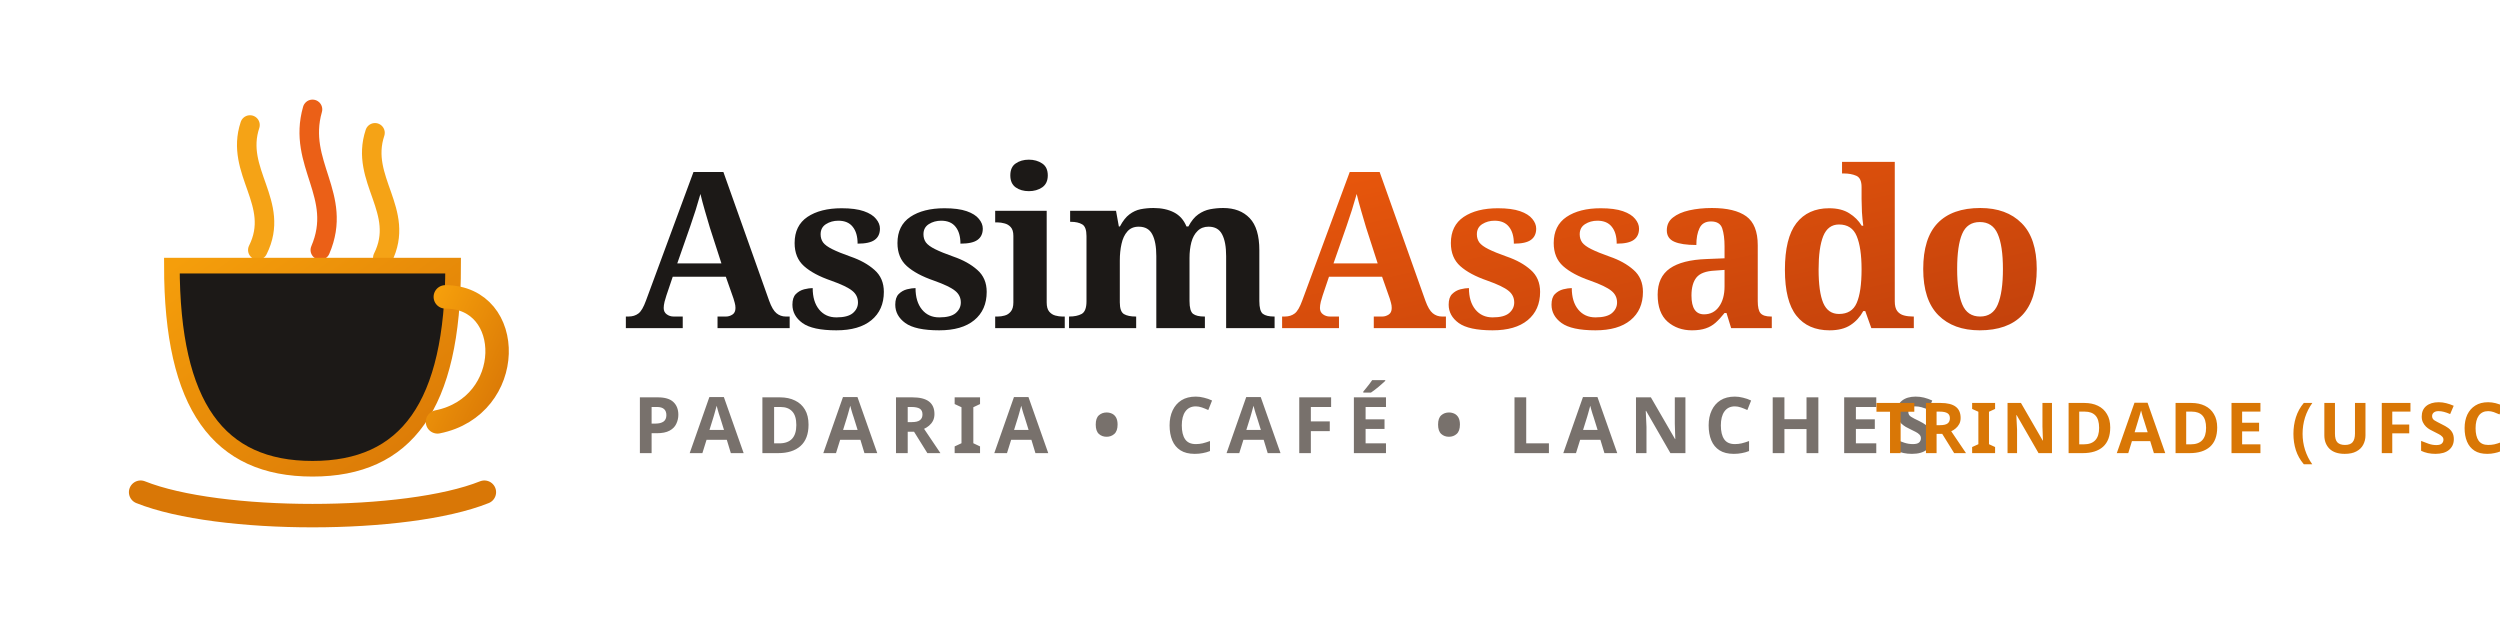
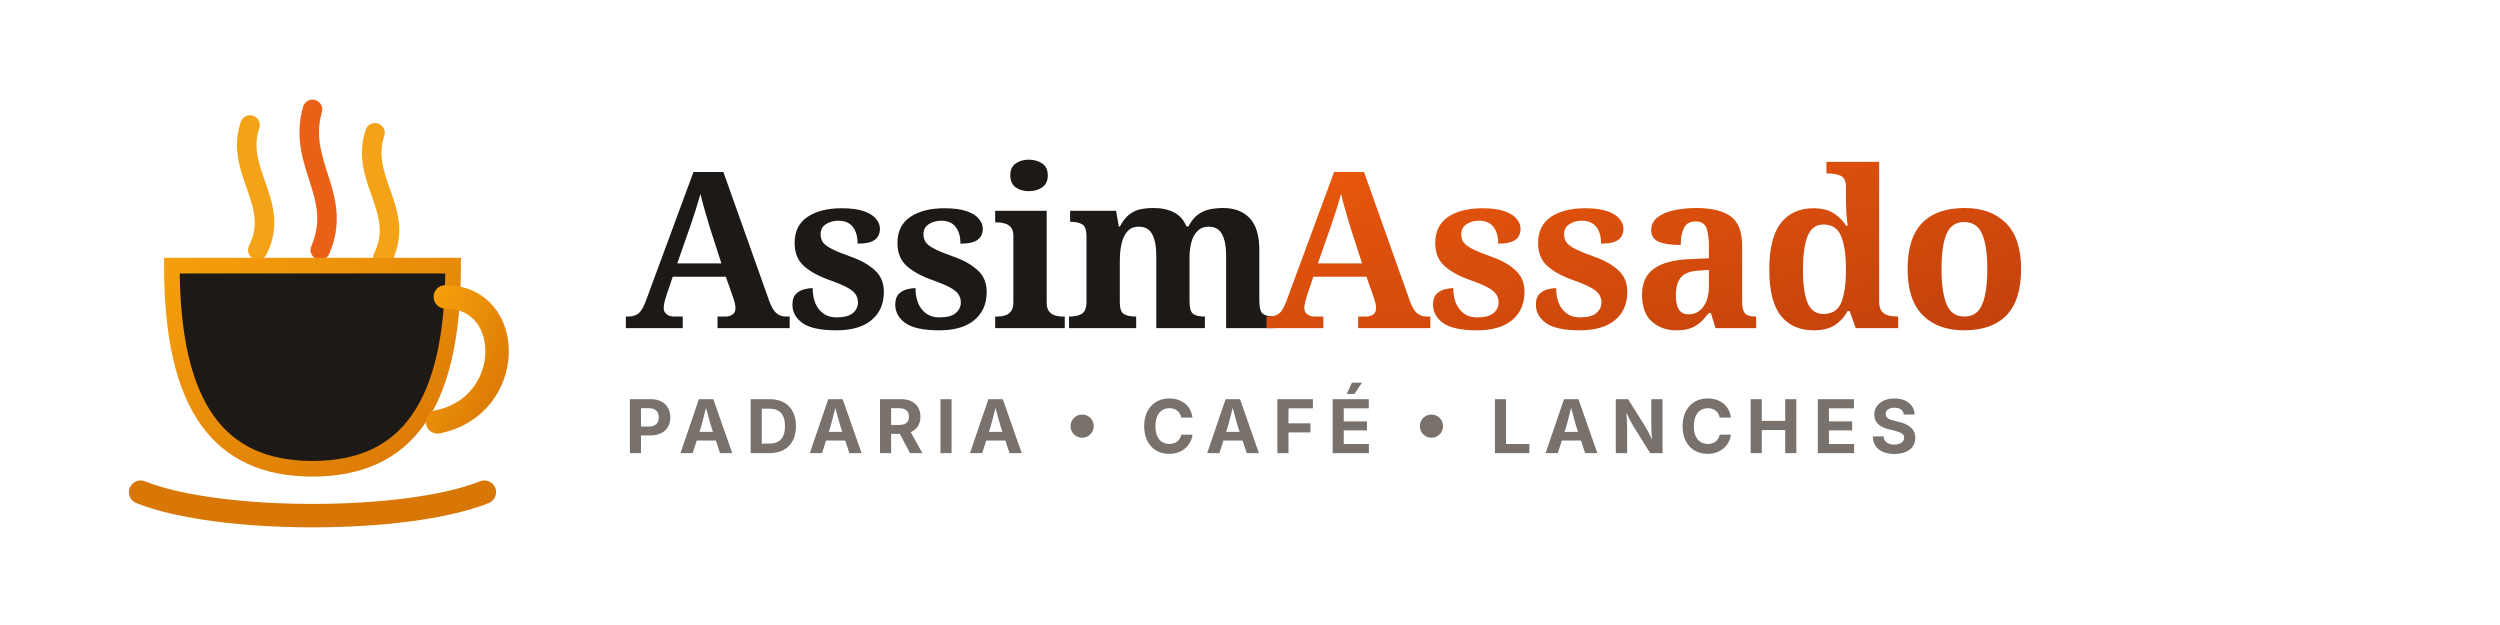
<svg xmlns="http://www.w3.org/2000/svg" viewBox="0 0 320 80" width="100%" height="100%">
  <defs>
    <linearGradient id="warmAmber" x1="0%" y1="0%" x2="100%" y2="100%">
      <stop offset="0%" stop-color="#f59e0b" />
      <stop offset="100%" stop-color="#d97706" />
    </linearGradient>
    <linearGradient id="warmTerracotta" x1="0%" y1="0%" x2="100%" y2="100%">
      <stop offset="0%" stop-color="#ea580c" />
      <stop offset="100%" stop-color="#c2410c" />
    </linearGradient>
    <style>
      @keyframes steamPlumeRise1 {
        0% {
          transform: translateY(0px) scaleY(0.9) skewX(0deg);
          opacity: 0.35;
        }
        50% {
          transform: translateY(-5px) scaleY(1.18) skewX(5deg);
          opacity: 1;
        }
        100% {
          transform: translateY(-10px) scaleY(1.3) skewX(-4deg);
          opacity: 0.2;
        }
      }

      @keyframes steamPlumeRise2 {
        0% {
          transform: translateY(0px) scaleY(0.95) skewX(0deg);
          opacity: 0.3;
        }
        50% {
          transform: translateY(-7px) scaleY(1.22) skewX(-5deg);
          opacity: 1;
        }
        100% {
          transform: translateY(-12px) scaleY(1.38) skewX(4deg);
          opacity: 0.15;
        }
      }

      @keyframes steamPlumeRise3 {
        0% {
          transform: translateY(0px) scaleY(0.9) skewX(0deg);
          opacity: 0.4;
        }
        50% {
          transform: translateY(-6px) scaleY(1.15) skewX(4deg);
          opacity: 0.95;
        }
        100% {
          transform: translateY(-11px) scaleY(1.28) skewX(-5deg);
          opacity: 0.22;
        }
      }

      .logo-steam-1 {
        animation: steamPlumeRise1 2.4s ease-in-out infinite alternate;
        transform-origin: 23px 22px;
      }
      .logo-steam-2 {
        animation: steamPlumeRise2 3.1s ease-in-out infinite alternate 0.45s;
        transform-origin: 31px 22px;
      }
      .logo-steam-3 {
        animation: steamPlumeRise3 2.7s ease-in-out infinite alternate 0.9s;
        transform-origin: 39px 23px;
      }
    </style>
  </defs>
  <g transform="translate(10, 10)">
    <path class="logo-steam-1" d="M22 6 C20 12, 26 16, 23 22" fill="none" stroke="#f59e0b" stroke-width="2.5" stroke-linecap="round" opacity="0.95">
      <animate attributeName="d" values="M22 6 C20 12, 26 16, 23 22; M23 5 C25 11, 19 17, 22 23; M22 6 C20 12, 26 16, 23 22" dur="3s" repeatCount="indefinite" />
    </path>
    <path class="logo-steam-2" d="M30 4 C28 11, 34 15, 31 22" fill="none" stroke="#ea580c" stroke-width="2.5" stroke-linecap="round" opacity="0.95">
      <animate attributeName="d" values="M30 4 C28 11, 34 15, 31 22; M31 3 C33 10, 27 16, 30 23; M30 4 C28 11, 34 15, 31 22" dur="3.5s" repeatCount="indefinite" />
    </path>
    <path class="logo-steam-3" d="M38 7 C36 13, 42 17, 39 23" fill="none" stroke="#f59e0b" stroke-width="2.5" stroke-linecap="round" opacity="0.95">
      <animate attributeName="d" values="M38 7 C36 13, 42 17, 39 23; M39 6 C41 12, 35 18, 38 24; M38 7 C36 13, 42 17, 39 23" dur="2.8s" repeatCount="indefinite" />
    </path>
    <path d="M12 24 L48 24 C48 42, 42 50, 30 50 C18 50, 12 42, 12 24 Z" fill="#1c1917" stroke="url(#warmAmber)" stroke-width="2" />
    <path d="M47 28 C56 28, 56 42, 46 44" fill="none" stroke="url(#warmAmber)" stroke-width="3" stroke-linecap="round" />
    <path d="M8 53 C18 57, 42 57, 52 53" fill="none" stroke="#d97706" stroke-width="3" stroke-linecap="round" />
  </g>
  <g transform="translate(80, 14)">
-     <text x="0" y="28" font-family="'Fraunces', Georgia, serif" font-size="28" font-weight="900" fill="#1c1917" letter-spacing="-0.5">
-       Assim
-     </text>
-     <text x="84" y="28" font-family="'Fraunces', Georgia, serif" font-size="28" font-weight="900" fill="url(#warmTerracotta)" letter-spacing="-0.5">
-       Assado
-     </text>
-     <text x="1" y="44" font-family="'Plus Jakarta Sans', system-ui, sans-serif" font-size="10" font-weight="700" fill="#78716c" letter-spacing="1.5">
-       PADARIA • CAFÉ • LANCHES
-     </text>
-     <text x="160" y="44" font-family="'Plus Jakarta Sans', system-ui, sans-serif" font-size="9" font-weight="800" fill="#d97706" letter-spacing="0.5">
-       TRINDADE (UFSC)
-     </text>
+     <text x="0" y="28" font-family="'Fraunces', Georgia, serif" font-size="28" font-weight="900" fill="#1c1917" letter-spacing="-0.5">Assim</text>
+     <text x="82" y="28" font-family="'Fraunces', Georgia, serif" font-size="28" font-weight="900" fill="url(#warmTerracotta)" letter-spacing="-0.5">Assado</text>
+     <text x="0" y="44" font-family="'Plus Jakarta Sans', system-ui, -apple-system, sans-serif" font-size="9.5" font-weight="700" fill="#78716c" letter-spacing="1.5">PADARIA • CAFÉ • LANCHES</text>
  </g>
</svg>
